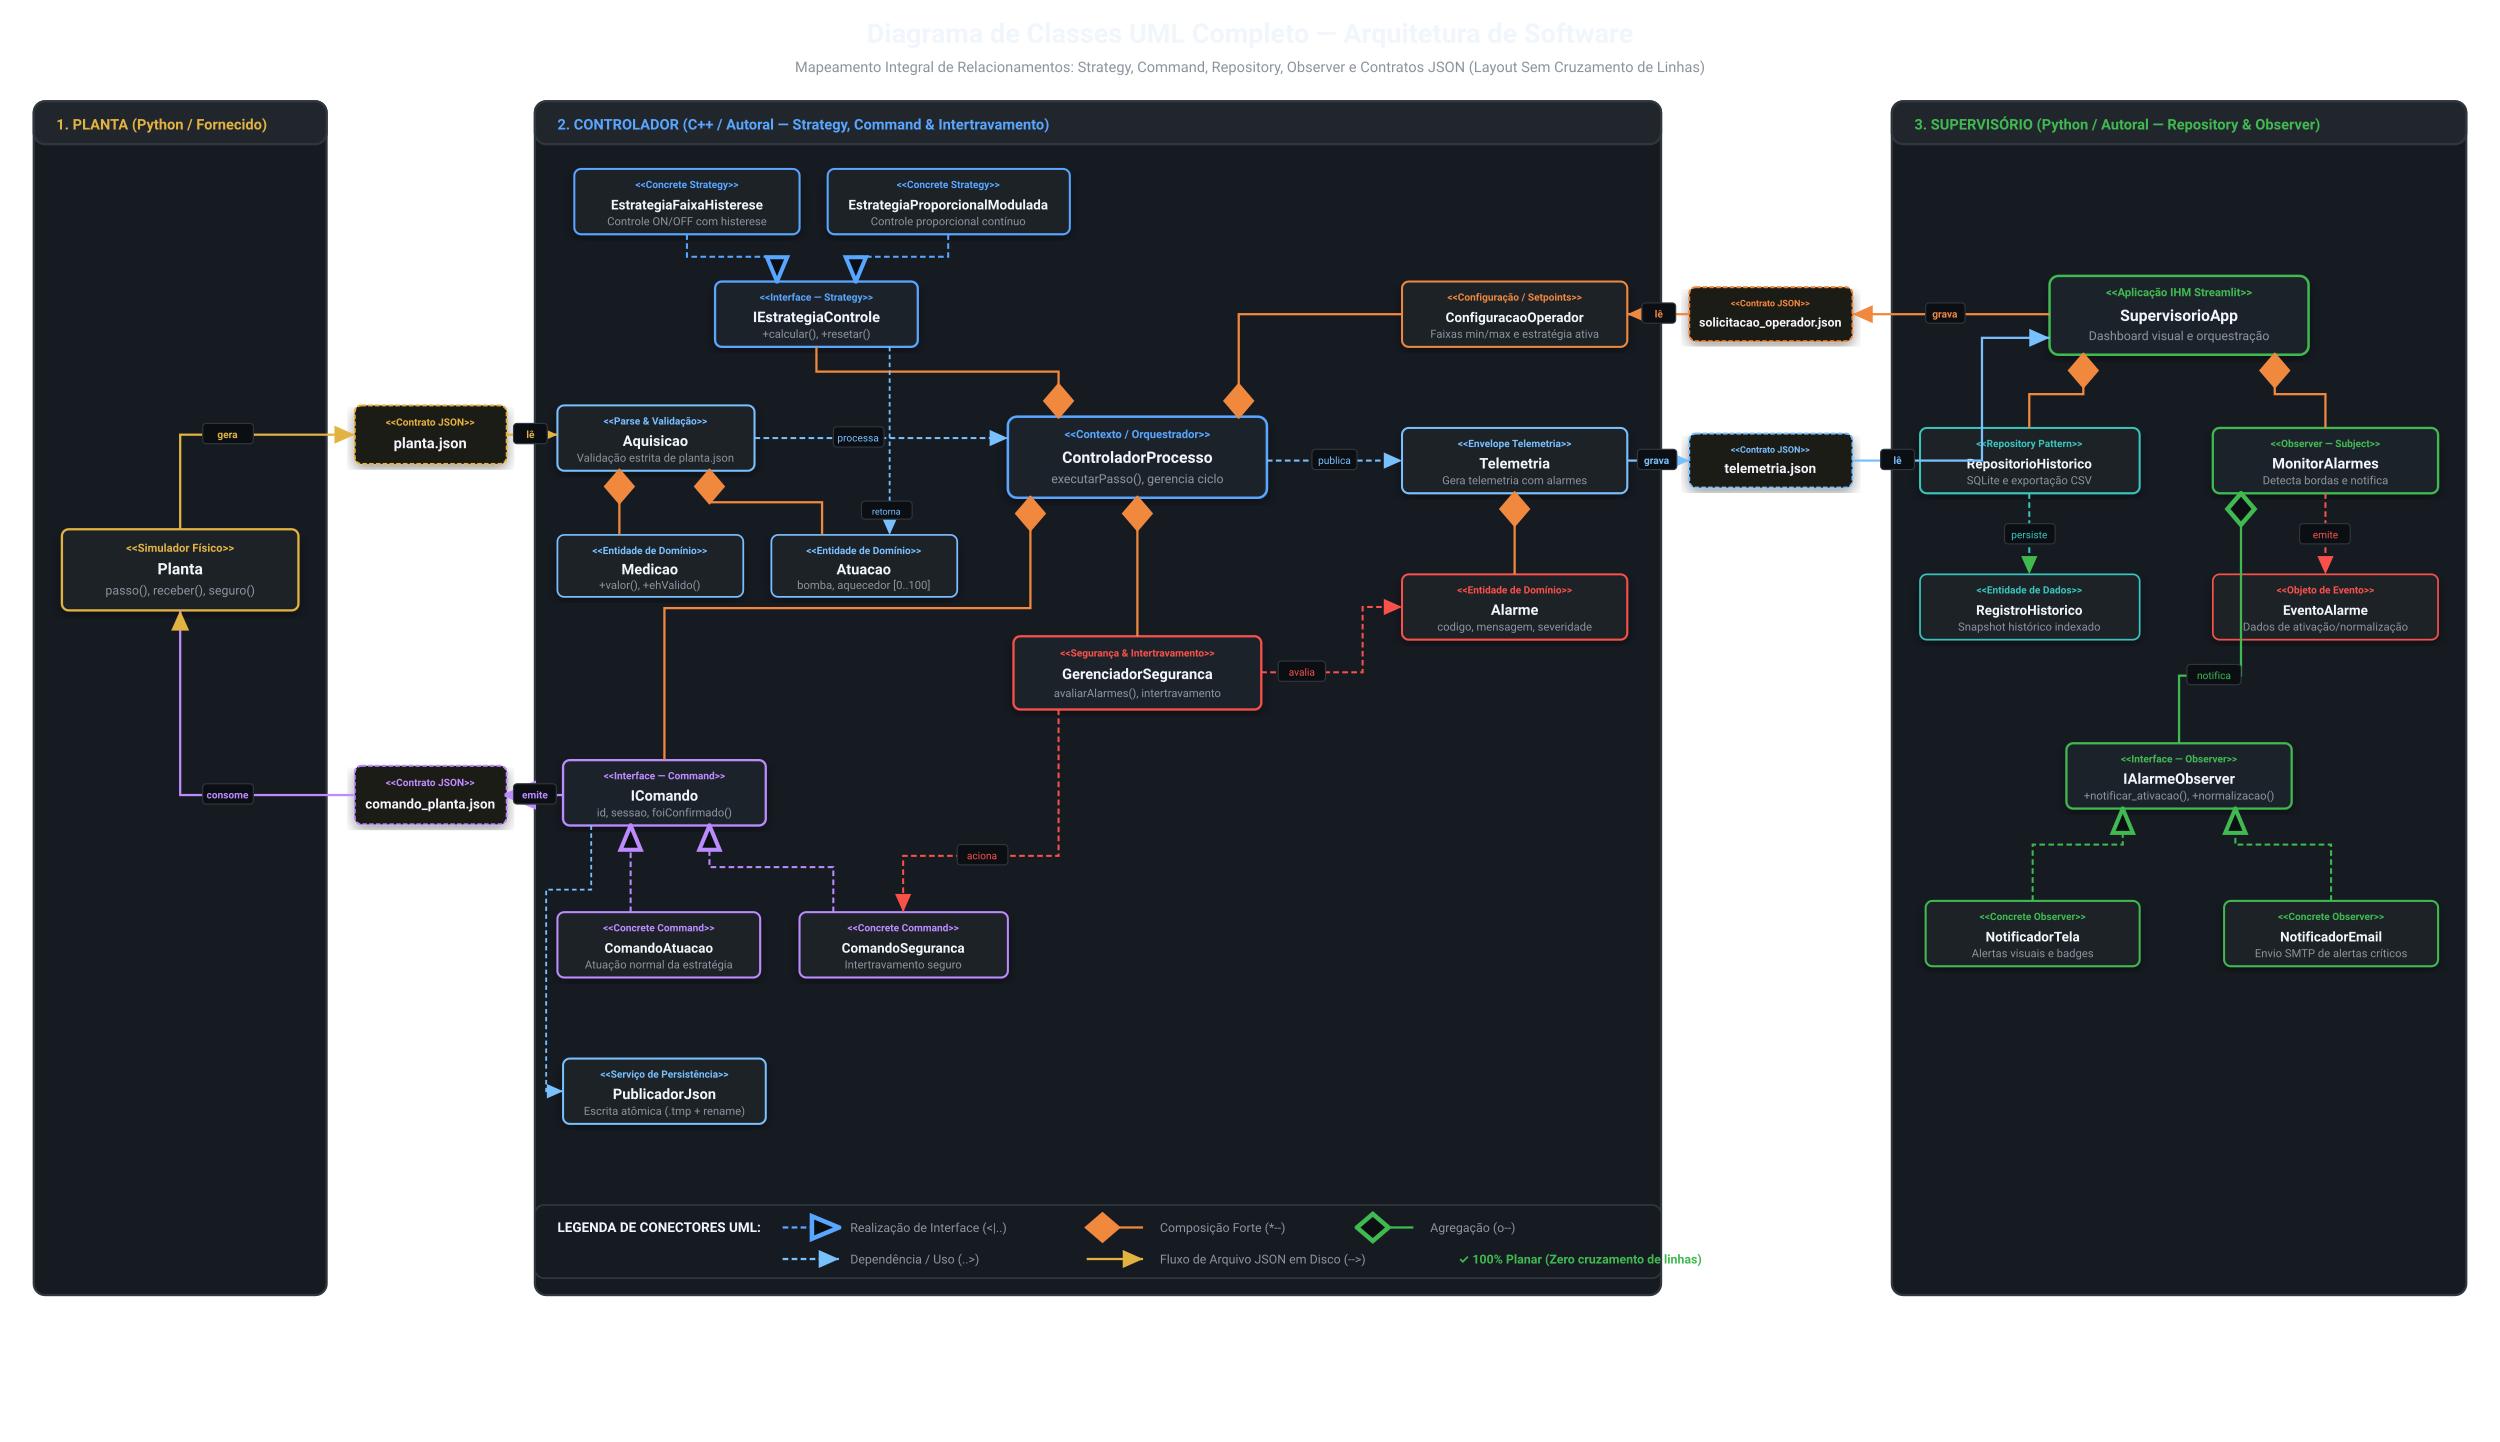
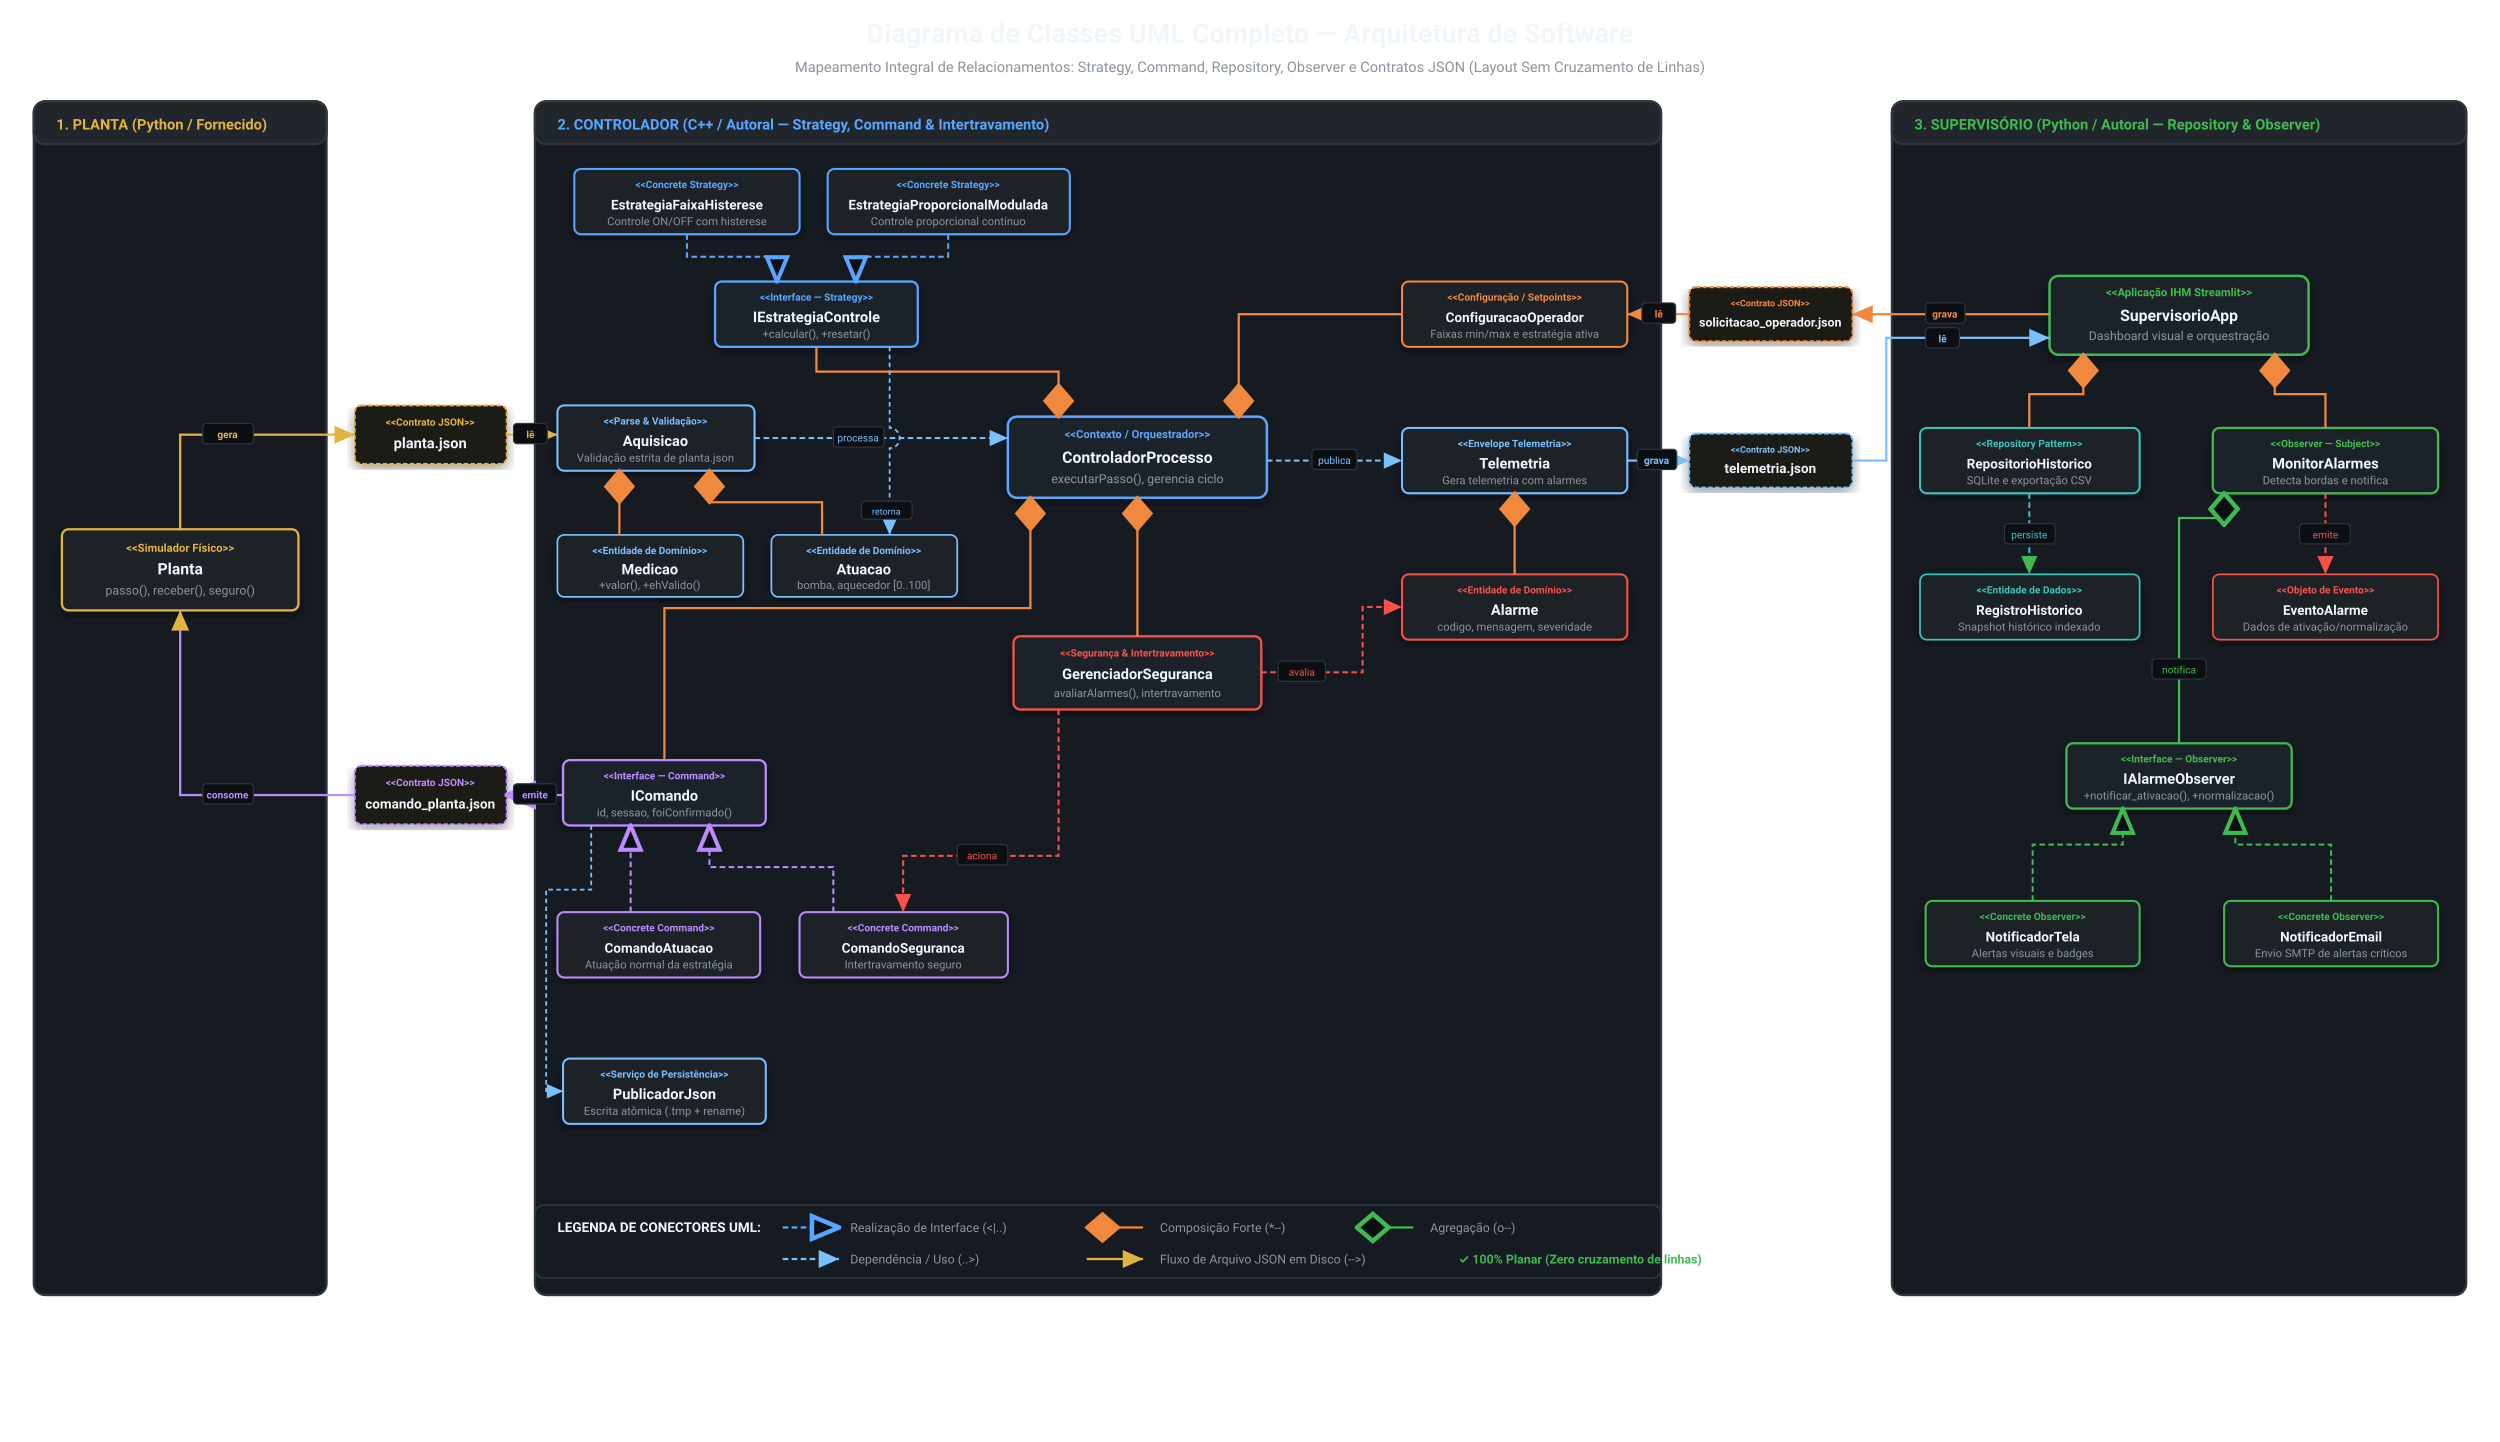
<svg xmlns="http://www.w3.org/2000/svg" viewBox="0 0 2220 1280" width="100%" height="100%" style="background-color: #0b0f14; font-family: -apple-system, BlinkMacSystemFont, 'Segoe UI', Roboto, Helvetica, Arial, sans-serif;">
  <defs>
    <marker id="heranca" markerWidth="14" markerHeight="14" refX="13" refY="7" orient="auto">
      <polygon points="1,2 13,7 1,12" fill="#0b0f14" stroke="#58a6ff" stroke-width="2" />
    </marker>
    <marker id="heranca_cmd" markerWidth="14" markerHeight="14" refX="13" refY="7" orient="auto">
      <polygon points="1,2 13,7 1,12" fill="#0b0f14" stroke="#bc8cff" stroke-width="2" />
    </marker>
    <marker id="heranca_obs" markerWidth="14" markerHeight="14" refX="13" refY="7" orient="auto">
      <polygon points="1,2 13,7 1,12" fill="#0b0f14" stroke="#3fb950" stroke-width="2" />
    </marker>
    <marker id="composicao" markerWidth="16" markerHeight="16" refX="1" refY="8" orient="auto">
      <polygon points="1,8 8,2 15,8 8,14" fill="#f0883e" stroke="#f0883e" stroke-width="1.5" />
    </marker>
    <marker id="agregacao" markerWidth="16" markerHeight="16" refX="1" refY="8" orient="auto">
      <polygon points="1,8 8,2 15,8 8,14" fill="#0b0f14" stroke="#3fb950" stroke-width="2" />
    </marker>
    <marker id="seta_fluxo" markerWidth="10" markerHeight="10" refX="9" refY="5" orient="auto">
      <polygon points="0,1 9,5 0,9" fill="#e3b341" />
    </marker>
    <marker id="seta_dependencia" markerWidth="10" markerHeight="10" refX="9" refY="5" orient="auto">
      <polygon points="0,1 9,5 0,9" fill="#79c0ff" />
    </marker>
    <marker id="seta_laranja" markerWidth="10" markerHeight="10" refX="9" refY="5" orient="auto">
      <polygon points="0,1 9,5 0,9" fill="#f0883e" />
    </marker>
    <marker id="seta_verde" markerWidth="10" markerHeight="10" refX="9" refY="5" orient="auto">
      <polygon points="0,1 9,5 0,9" fill="#3fb950" />
    </marker>
    <marker id="seta_vermelha" markerWidth="10" markerHeight="10" refX="9" refY="5" orient="auto">
      <polygon points="0,1 9,5 0,9" fill="#f85149" />
    </marker>
    <filter id="card_shadow" x="-5%" y="-5%" width="110%" height="115%">
      <feDropShadow dx="0" dy="4" stdDeviation="6" flood-color="#000000" flood-opacity="0.4" />
    </filter>
  </defs>
  <text x="1110" y="38" text-anchor="middle" fill="#f0f6fc" font-size="24" font-weight="bold">Diagrama de Classes UML Completo — Arquitetura de Software</text>
  <text x="1110" y="64" text-anchor="middle" fill="#8b949e" font-size="13">Mapeamento Integral de Relacionamentos: Strategy, Command, Repository, Observer e Contratos JSON (Layout Sem Cruzamento de Linhas)</text>
  <rect x="30" y="90" width="260" height="1060" rx="10" fill="#161b22" stroke="#30363d" stroke-width="2" />
  <rect x="30" y="90" width="260" height="38" rx="10" fill="#21262d" stroke="#30363d" stroke-width="2" />
  <text x="50" y="115" fill="#e3b341" font-size="13" font-weight="bold">1. PLANTA (Python / Fornecido)</text>
  <g transform="translate(55, 470)" filter="url(#card_shadow)">
    <rect width="210" height="72" rx="6" fill="#1c2128" stroke="#e3b341" stroke-width="2" />
    <text x="105" y="20" text-anchor="middle" fill="#e3b341" font-size="10" font-weight="bold">&lt;&lt;Simulador Físico&gt;&gt;</text>
    <text x="105" y="40" text-anchor="middle" fill="#f0f6fc" font-size="14" font-weight="bold">Planta</text>
    <text x="105" y="58" text-anchor="middle" fill="#8b949e" font-size="11">passo(), receber(), seguro()</text>
  </g>
  <g transform="translate(315, 360)" filter="url(#card_shadow)">
    <rect width="135" height="52" rx="6" fill="#1f1a14" stroke="#e3b341" stroke-width="1.8" stroke-dasharray="4,2" />
    <text x="67" y="18" text-anchor="middle" fill="#e3b341" font-size="9" font-weight="bold">&lt;&lt;Contrato JSON&gt;&gt;</text>
    <text x="67" y="38" text-anchor="middle" fill="#f0f6fc" font-size="13" font-weight="bold">planta.json</text>
  </g>
  <g transform="translate(315, 680)" filter="url(#card_shadow)">
    <rect width="135" height="52" rx="6" fill="#1f1a14" stroke="#bc8cff" stroke-width="1.8" stroke-dasharray="4,2" />
    <text x="67" y="18" text-anchor="middle" fill="#bc8cff" font-size="9" font-weight="bold">&lt;&lt;Contrato JSON&gt;&gt;</text>
    <text x="67" y="38" text-anchor="middle" fill="#f0f6fc" font-size="12" font-weight="bold">comando_planta.json</text>
  </g>
  <rect x="475" y="90" width="1000" height="1060" rx="10" fill="#161b22" stroke="#30363d" stroke-width="2" />
  <rect x="475" y="90" width="1000" height="38" rx="10" fill="#21262d" stroke="#30363d" stroke-width="2" />
  <text x="495" y="115" fill="#58a6ff" font-size="13" font-weight="bold">2. CONTROLADOR (C++ / Autoral — Strategy, Command &amp; Intertravamento)</text>
  <g transform="translate(510, 150)" filter="url(#card_shadow)">
    <rect width="200" height="58" rx="6" fill="#1c2128" stroke="#58a6ff" stroke-width="1.8" />
    <text x="100" y="17" text-anchor="middle" fill="#58a6ff" font-size="9" font-weight="bold">&lt;&lt;Concrete Strategy&gt;&gt;</text>
    <text x="100" y="36" text-anchor="middle" fill="#f0f6fc" font-size="12" font-weight="bold">EstrategiaFaixaHisterese</text>
    <text x="100" y="50" text-anchor="middle" fill="#8b949e" font-size="10">Controle ON/OFF com histerese</text>
  </g>
  <g transform="translate(735, 150)" filter="url(#card_shadow)">
    <rect width="215" height="58" rx="6" fill="#1c2128" stroke="#58a6ff" stroke-width="1.8" />
    <text x="107" y="17" text-anchor="middle" fill="#58a6ff" font-size="9" font-weight="bold">&lt;&lt;Concrete Strategy&gt;&gt;</text>
    <text x="107" y="36" text-anchor="middle" fill="#f0f6fc" font-size="12" font-weight="bold">EstrategiaProporcionalModulada</text>
    <text x="107" y="50" text-anchor="middle" fill="#8b949e" font-size="10">Controle proporcional contínuo</text>
  </g>
  <g transform="translate(635, 250)" filter="url(#card_shadow)">
    <rect width="180" height="58" rx="6" fill="#1f242c" stroke="#58a6ff" stroke-width="2" />
    <text x="90" y="17" text-anchor="middle" fill="#58a6ff" font-size="9" font-weight="bold">&lt;&lt;Interface — Strategy&gt;&gt;</text>
    <text x="90" y="36" text-anchor="middle" fill="#f0f6fc" font-size="13" font-weight="bold">IEstrategiaControle</text>
    <text x="90" y="50" text-anchor="middle" fill="#8b949e" font-size="10">+calcular(), +resetar()</text>
  </g>
  <g transform="translate(1245, 250)" filter="url(#card_shadow)">
    <rect width="200" height="58" rx="6" fill="#1c2128" stroke="#f0883e" stroke-width="1.8" />
    <text x="100" y="17" text-anchor="middle" fill="#f0883e" font-size="9" font-weight="bold">&lt;&lt;Configuração / Setpoints&gt;&gt;</text>
    <text x="100" y="36" text-anchor="middle" fill="#f0f6fc" font-size="12" font-weight="bold">ConfiguracaoOperador</text>
    <text x="100" y="50" text-anchor="middle" fill="#8b949e" font-size="10">Faixas min/max e estratégia ativa</text>
  </g>
  <g transform="translate(495, 360)" filter="url(#card_shadow)">
    <rect width="175" height="58" rx="6" fill="#1c2128" stroke="#79c0ff" stroke-width="1.8" />
    <text x="87" y="17" text-anchor="middle" fill="#79c0ff" font-size="9" font-weight="bold">&lt;&lt;Parse &amp; Validação&gt;&gt;</text>
    <text x="87" y="36" text-anchor="middle" fill="#f0f6fc" font-size="13" font-weight="bold">Aquisicao</text>
    <text x="87" y="50" text-anchor="middle" fill="#8b949e" font-size="10">Validação estrita de planta.json</text>
  </g>
  <g transform="translate(495, 475)" filter="url(#card_shadow)">
    <rect width="165" height="55" rx="6" fill="#1c2128" stroke="#79c0ff" stroke-width="1.5" />
    <text x="82" y="17" text-anchor="middle" fill="#79c0ff" font-size="9" font-weight="bold">&lt;&lt;Entidade de Domínio&gt;&gt;</text>
    <text x="82" y="35" text-anchor="middle" fill="#f0f6fc" font-size="13" font-weight="bold">Medicao</text>
    <text x="82" y="48" text-anchor="middle" fill="#8b949e" font-size="10">+valor(), +ehValido()</text>
  </g>
  <g transform="translate(685, 475)" filter="url(#card_shadow)">
    <rect width="165" height="55" rx="6" fill="#1c2128" stroke="#79c0ff" stroke-width="1.5" />
    <text x="82" y="17" text-anchor="middle" fill="#79c0ff" font-size="9" font-weight="bold">&lt;&lt;Entidade de Domínio&gt;&gt;</text>
    <text x="82" y="35" text-anchor="middle" fill="#f0f6fc" font-size="13" font-weight="bold">Atuacao</text>
    <text x="82" y="48" text-anchor="middle" fill="#8b949e" font-size="10">bomba, aquecedor [0..100]</text>
  </g>
  <g transform="translate(895, 370)" filter="url(#card_shadow)">
    <rect width="230" height="72" rx="8" fill="#1f242c" stroke="#58a6ff" stroke-width="2.2" />
    <text x="115" y="19" text-anchor="middle" fill="#58a6ff" font-size="10" font-weight="bold">&lt;&lt;Contexto / Orquestrador&gt;&gt;</text>
    <text x="115" y="41" text-anchor="middle" fill="#f0f6fc" font-size="14" font-weight="bold">ControladorProcesso</text>
    <text x="115" y="59" text-anchor="middle" fill="#8b949e" font-size="11">executarPasso(), gerencia ciclo</text>
  </g>
  <g transform="translate(1245, 380)" filter="url(#card_shadow)">
    <rect width="200" height="58" rx="6" fill="#1c2128" stroke="#79c0ff" stroke-width="1.8" />
    <text x="100" y="17" text-anchor="middle" fill="#79c0ff" font-size="9" font-weight="bold">&lt;&lt;Envelope Telemetria&gt;&gt;</text>
    <text x="100" y="36" text-anchor="middle" fill="#f0f6fc" font-size="13" font-weight="bold">Telemetria</text>
    <text x="100" y="50" text-anchor="middle" fill="#8b949e" font-size="10">Gera telemetria com alarmes</text>
  </g>
  <g transform="translate(1245, 510)" filter="url(#card_shadow)">
    <rect width="200" height="58" rx="6" fill="#1c2128" stroke="#f85149" stroke-width="1.8" />
    <text x="100" y="17" text-anchor="middle" fill="#f85149" font-size="9" font-weight="bold">&lt;&lt;Entidade de Domínio&gt;&gt;</text>
    <text x="100" y="36" text-anchor="middle" fill="#f0f6fc" font-size="13" font-weight="bold">Alarme</text>
    <text x="100" y="50" text-anchor="middle" fill="#8b949e" font-size="10">codigo, mensagem, severidade</text>
  </g>
  <g transform="translate(900, 565)" filter="url(#card_shadow)">
    <rect width="220" height="65" rx="6" fill="#1f242c" stroke="#f85149" stroke-width="2" />
    <text x="110" y="18" text-anchor="middle" fill="#f85149" font-size="9" font-weight="bold">&lt;&lt;Segurança &amp; Intertravamento&gt;&gt;</text>
    <text x="110" y="38" text-anchor="middle" fill="#f0f6fc" font-size="13" font-weight="bold">GerenciadorSeguranca</text>
    <text x="110" y="54" text-anchor="middle" fill="#8b949e" font-size="10">avaliarAlarmes(), intertravamento</text>
  </g>
  <g transform="translate(500, 675)" filter="url(#card_shadow)">
    <rect width="180" height="58" rx="6" fill="#1f242c" stroke="#bc8cff" stroke-width="2" />
    <text x="90" y="17" text-anchor="middle" fill="#bc8cff" font-size="9" font-weight="bold">&lt;&lt;Interface — Command&gt;&gt;</text>
    <text x="90" y="36" text-anchor="middle" fill="#f0f6fc" font-size="13" font-weight="bold">IComando</text>
    <text x="90" y="50" text-anchor="middle" fill="#8b949e" font-size="10">id, sessao, foiConfirmado()</text>
  </g>
  <g transform="translate(495, 810)" filter="url(#card_shadow)">
    <rect width="180" height="58" rx="6" fill="#1c2128" stroke="#bc8cff" stroke-width="1.8" />
    <text x="90" y="17" text-anchor="middle" fill="#bc8cff" font-size="9" font-weight="bold">&lt;&lt;Concrete Command&gt;&gt;</text>
    <text x="90" y="36" text-anchor="middle" fill="#f0f6fc" font-size="12" font-weight="bold">ComandoAtuacao</text>
    <text x="90" y="50" text-anchor="middle" fill="#8b949e" font-size="10">Atuação normal da estratégia</text>
  </g>
  <g transform="translate(710, 810)" filter="url(#card_shadow)">
    <rect width="185" height="58" rx="6" fill="#1c2128" stroke="#bc8cff" stroke-width="1.8" />
    <text x="92" y="17" text-anchor="middle" fill="#bc8cff" font-size="9" font-weight="bold">&lt;&lt;Concrete Command&gt;&gt;</text>
    <text x="92" y="36" text-anchor="middle" fill="#f0f6fc" font-size="12" font-weight="bold">ComandoSeguranca</text>
    <text x="92" y="50" text-anchor="middle" fill="#8b949e" font-size="10">Intertravamento seguro</text>
  </g>
  <g transform="translate(500, 940)" filter="url(#card_shadow)">
    <rect width="180" height="58" rx="6" fill="#1c2128" stroke="#79c0ff" stroke-width="1.8" />
    <text x="90" y="17" text-anchor="middle" fill="#79c0ff" font-size="9" font-weight="bold">&lt;&lt;Serviço de Persistência&gt;&gt;</text>
    <text x="90" y="36" text-anchor="middle" fill="#f0f6fc" font-size="13" font-weight="bold">PublicadorJson</text>
    <text x="90" y="50" text-anchor="middle" fill="#8b949e" font-size="10">Escrita atômica (.tmp + rename)</text>
  </g>
  <g transform="translate(1500, 255)" filter="url(#card_shadow)">
    <rect width="145" height="48" rx="6" fill="#1f1a14" stroke="#f0883e" stroke-width="1.8" stroke-dasharray="4,2" />
    <text x="72" y="17" text-anchor="middle" fill="#f0883e" font-size="8" font-weight="bold">&lt;&lt;Contrato JSON&gt;&gt;</text>
    <text x="72" y="35" text-anchor="middle" fill="#f0f6fc" font-size="11" font-weight="bold">solicitacao_operador.json</text>
  </g>
  <g transform="translate(1500, 385)" filter="url(#card_shadow)">
    <rect width="145" height="48" rx="6" fill="#1f1a14" stroke="#79c0ff" stroke-width="1.8" stroke-dasharray="4,2" />
    <text x="72" y="17" text-anchor="middle" fill="#79c0ff" font-size="8" font-weight="bold">&lt;&lt;Contrato JSON&gt;&gt;</text>
    <text x="72" y="35" text-anchor="middle" fill="#f0f6fc" font-size="12" font-weight="bold">telemetria.json</text>
  </g>
  <rect x="1680" y="90" width="510" height="1060" rx="10" fill="#161b22" stroke="#30363d" stroke-width="2" />
  <rect x="1680" y="90" width="510" height="38" rx="10" fill="#21262d" stroke="#30363d" stroke-width="2" />
  <text x="1700" y="115" fill="#3fb950" font-size="13" font-weight="bold">3. SUPERVISÓRIO (Python / Autoral — Repository &amp; Observer)</text>
  <g transform="translate(1820, 245)" filter="url(#card_shadow)">
    <rect width="230" height="70" rx="8" fill="#1f242c" stroke="#3fb950" stroke-width="2.2" />
    <text x="115" y="18" text-anchor="middle" fill="#3fb950" font-size="10" font-weight="bold">&lt;&lt;Aplicação IHM Streamlit&gt;&gt;</text>
    <text x="115" y="40" text-anchor="middle" fill="#f0f6fc" font-size="14" font-weight="bold">SupervisorioApp</text>
    <text x="115" y="57" text-anchor="middle" fill="#8b949e" font-size="11">Dashboard visual e orquestração</text>
  </g>
  <g transform="translate(1705, 380)" filter="url(#card_shadow)">
    <rect width="195" height="58" rx="6" fill="#1c2128" stroke="#39c5bb" stroke-width="1.8" />
    <text x="97" y="17" text-anchor="middle" fill="#39c5bb" font-size="9" font-weight="bold">&lt;&lt;Repository Pattern&gt;&gt;</text>
    <text x="97" y="36" text-anchor="middle" fill="#f0f6fc" font-size="12" font-weight="bold">RepositorioHistorico</text>
    <text x="97" y="50" text-anchor="middle" fill="#8b949e" font-size="10">SQLite e exportação CSV</text>
  </g>
  <g transform="translate(1705, 510)" filter="url(#card_shadow)">
    <rect width="195" height="58" rx="6" fill="#1c2128" stroke="#39c5bb" stroke-width="1.5" />
    <text x="97" y="17" text-anchor="middle" fill="#39c5bb" font-size="9" font-weight="bold">&lt;&lt;Entidade de Dados&gt;&gt;</text>
    <text x="97" y="36" text-anchor="middle" fill="#f0f6fc" font-size="12" font-weight="bold">RegistroHistorico</text>
    <text x="97" y="50" text-anchor="middle" fill="#8b949e" font-size="10">Snapshot histórico indexado</text>
  </g>
  <g transform="translate(1965, 380)" filter="url(#card_shadow)">
    <rect width="200" height="58" rx="6" fill="#1f242c" stroke="#3fb950" stroke-width="2" />
    <text x="100" y="17" text-anchor="middle" fill="#3fb950" font-size="9" font-weight="bold">&lt;&lt;Observer — Subject&gt;&gt;</text>
    <text x="100" y="36" text-anchor="middle" fill="#f0f6fc" font-size="13" font-weight="bold">MonitorAlarmes</text>
    <text x="100" y="50" text-anchor="middle" fill="#8b949e" font-size="10">Detecta bordas e notifica</text>
  </g>
  <g transform="translate(1965, 510)" filter="url(#card_shadow)">
    <rect width="200" height="58" rx="6" fill="#1c2128" stroke="#f85149" stroke-width="1.5" />
    <text x="100" y="17" text-anchor="middle" fill="#f85149" font-size="9" font-weight="bold">&lt;&lt;Objeto de Evento&gt;&gt;</text>
    <text x="100" y="36" text-anchor="middle" fill="#f0f6fc" font-size="12" font-weight="bold">EventoAlarme</text>
    <text x="100" y="50" text-anchor="middle" fill="#8b949e" font-size="10">Dados de ativação/normalização</text>
  </g>
  <g transform="translate(1835, 660)" filter="url(#card_shadow)">
    <rect width="200" height="58" rx="6" fill="#1f242c" stroke="#3fb950" stroke-width="2" />
    <text x="100" y="17" text-anchor="middle" fill="#3fb950" font-size="9" font-weight="bold">&lt;&lt;Interface — Observer&gt;&gt;</text>
    <text x="100" y="36" text-anchor="middle" fill="#f0f6fc" font-size="13" font-weight="bold">IAlarmeObserver</text>
    <text x="100" y="50" text-anchor="middle" fill="#8b949e" font-size="10">+notificar_ativacao(), +normalizacao()</text>
  </g>
  <g transform="translate(1710, 800)" filter="url(#card_shadow)">
    <rect width="190" height="58" rx="6" fill="#1c2128" stroke="#3fb950" stroke-width="1.8" />
    <text x="95" y="17" text-anchor="middle" fill="#3fb950" font-size="9" font-weight="bold">&lt;&lt;Concrete Observer&gt;&gt;</text>
    <text x="95" y="36" text-anchor="middle" fill="#f0f6fc" font-size="12" font-weight="bold">NotificadorTela</text>
    <text x="95" y="50" text-anchor="middle" fill="#8b949e" font-size="10">Alertas visuais e badges</text>
  </g>
  <g transform="translate(1975, 800)" filter="url(#card_shadow)">
    <rect width="190" height="58" rx="6" fill="#1c2128" stroke="#3fb950" stroke-width="1.8" />
    <text x="95" y="17" text-anchor="middle" fill="#3fb950" font-size="9" font-weight="bold">&lt;&lt;Concrete Observer&gt;&gt;</text>
    <text x="95" y="36" text-anchor="middle" fill="#f0f6fc" font-size="12" font-weight="bold">NotificadorEmail</text>
    <text x="95" y="50" text-anchor="middle" fill="#8b949e" font-size="10">Envio SMTP de alertas críticos</text>
  </g>
  <path d="M 160 470 L 160 386 L 315 386" fill="none" stroke="#e3b341" stroke-width="2" marker-end="url(#seta_fluxo)" />
  <rect x="180" y="376" width="45" height="18" rx="3" fill="#0b0f14" stroke="#30363d" />
  <text x="202" y="389" text-anchor="middle" fill="#e3b341" font-size="9" font-weight="bold">gera</text>
  <path d="M 450 386 L 495 386" fill="none" stroke="#e3b341" stroke-width="2" marker-end="url(#seta_fluxo)" />
  <rect x="456" y="376" width="30" height="18" rx="3" fill="#0b0f14" stroke="#30363d" />
  <text x="471" y="389" text-anchor="middle" fill="#e3b341" font-size="9" font-weight="bold">lê</text>
  <path d="M 500 706 L 450 706" fill="none" stroke="#bc8cff" stroke-width="2" marker-end="url(#heranca_cmd)" />
  <rect x="456" y="696" width="38" height="18" rx="3" fill="#0b0f14" stroke="#30363d" />
  <text x="475" y="709" text-anchor="middle" fill="#bc8cff" font-size="9" font-weight="bold">emite</text>
  <path d="M 315 706 L 160 706 L 160 542" fill="none" stroke="#bc8cff" stroke-width="2" marker-end="url(#seta_fluxo)" />
  <rect x="180" y="696" width="45" height="18" rx="3" fill="#0b0f14" stroke="#30363d" />
  <text x="202" y="709" text-anchor="middle" fill="#bc8cff" font-size="9" font-weight="bold">consome</text>
  <path d="M 610 208 L 610 228 L 690 228 L 690 250" fill="none" stroke="#58a6ff" stroke-width="1.8" stroke-dasharray="5,3" marker-end="url(#heranca)" />
  <path d="M 842 208 L 842 228 L 760 228 L 760 250" fill="none" stroke="#58a6ff" stroke-width="1.8" stroke-dasharray="5,3" marker-end="url(#heranca)" />
  <path d="M 940 370 L 940 330 L 725 330 L 725 308" fill="none" stroke="#f0883e" stroke-width="2" marker-start="url(#composicao)" />
  <path d="M 670 389 L 895 389" fill="none" stroke="#79c0ff" stroke-width="1.8" stroke-dasharray="5,3" marker-end="url(#seta_dependencia)" />
  <rect x="740" y="379" width="45" height="18" rx="3" fill="#0b0f14" stroke="#30363d" />
  <text x="762" y="392" text-anchor="middle" fill="#79c0ff" font-size="9">processa</text>
  <path d="M 550 418 L 550 475" fill="none" stroke="#f0883e" stroke-width="2" marker-start="url(#composicao)" />
  <path d="M 630 418 L 630 446 L 730 446 L 730 475" fill="none" stroke="#f0883e" stroke-width="2" marker-start="url(#composicao)" />
-   <path d="M 790 308 L 790 475" fill="none" stroke="#79c0ff" stroke-width="1.6" stroke-dasharray="4,3" marker-end="url(#seta_dependencia)" />
+   <path d="M 790 308 L 790 380 A 9 9 0 0 1 790 398 L 790 475" fill="none" stroke="#79c0ff" stroke-width="1.6" stroke-dasharray="4,3" marker-end="url(#seta_dependencia)" />
  <rect x="765" y="445" width="45" height="16" rx="3" fill="#0b0f14" stroke="#30363d" />
  <text x="787" y="457" text-anchor="middle" fill="#79c0ff" font-size="8">retorna</text>
  <path d="M 1100 370 L 1100 279 L 1245 279" fill="none" stroke="#f0883e" stroke-width="2" marker-start="url(#composicao)" />
  <path d="M 1125 409 L 1245 409" fill="none" stroke="#79c0ff" stroke-width="1.8" stroke-dasharray="5,3" marker-end="url(#seta_dependencia)" />
  <rect x="1165" y="399" width="40" height="18" rx="3" fill="#0b0f14" stroke="#30363d" />
  <text x="1185" y="412" text-anchor="middle" fill="#79c0ff" font-size="9">publica</text>
  <path d="M 1345 438 L 1345 510" fill="none" stroke="#f0883e" stroke-width="2" marker-start="url(#composicao)" />
  <path d="M 1010 442 L 1010 565" fill="none" stroke="#f0883e" stroke-width="2" marker-start="url(#composicao)" />
  <path d="M 1120 597 L 1210 597 L 1210 539 L 1245 539" fill="none" stroke="#f85149" stroke-width="1.8" stroke-dasharray="5,3" marker-end="url(#seta_vermelha)" />
  <rect x="1135" y="587" width="42" height="18" rx="3" fill="#0b0f14" stroke="#30363d" />
  <text x="1156" y="600" text-anchor="middle" fill="#f85149" font-size="9">avalia</text>
  <path d="M 915 442 L 915 540 L 590 540 L 590 675" fill="none" stroke="#f0883e" stroke-width="2" marker-start="url(#composicao)" />
  <path d="M 940 630 L 940 760 L 802 760 L 802 810" fill="none" stroke="#f85149" stroke-width="1.8" stroke-dasharray="5,3" marker-end="url(#seta_vermelha)" />
  <rect x="850" y="750" width="45" height="18" rx="3" fill="#0b0f14" stroke="#30363d" />
  <text x="872" y="763" text-anchor="middle" fill="#f85149" font-size="9">aciona</text>
  <path d="M 560 810 L 560 733" fill="none" stroke="#bc8cff" stroke-width="1.8" stroke-dasharray="5,3" marker-end="url(#heranca_cmd)" />
  <path d="M 740 810 L 740 770 L 630 770 L 630 733" fill="none" stroke="#bc8cff" stroke-width="1.8" stroke-dasharray="5,3" marker-end="url(#heranca_cmd)" />
  <path d="M 525 733 L 525 790 L 485 790 L 485 969 L 500 969" fill="none" stroke="#79c0ff" stroke-width="1.6" stroke-dasharray="4,3" marker-end="url(#seta_dependencia)" />
  <path d="M 1820 279 L 1645 279" fill="none" stroke="#f0883e" stroke-width="2" marker-end="url(#seta_laranja)" />
  <rect x="1710" y="269" width="35" height="18" rx="3" fill="#0b0f14" stroke="#30363d" />
  <text x="1727" y="282" text-anchor="middle" fill="#f0883e" font-size="9" font-weight="bold">grava</text>
  <path d="M 1500 279 L 1445 279" fill="none" stroke="#f0883e" stroke-width="2" marker-end="url(#seta_laranja)" />
  <rect x="1458" y="269" width="30" height="18" rx="3" fill="#0b0f14" stroke="#30363d" />
  <text x="1473" y="282" text-anchor="middle" fill="#f0883e" font-size="9" font-weight="bold">lê</text>
  <path d="M 1445 409 L 1500 409" fill="none" stroke="#79c0ff" stroke-width="2" marker-end="url(#seta_dependencia)" />
  <rect x="1454" y="399" width="35" height="18" rx="3" fill="#0b0f14" stroke="#30363d" />
  <text x="1471" y="412" text-anchor="middle" fill="#79c0ff" font-size="9" font-weight="bold">grava</text>
-   <path d="M 1645 409 L 1760 409 L 1760 300 L 1820 300" fill="none" stroke="#79c0ff" stroke-width="2" marker-end="url(#seta_dependencia)" />
-   <rect x="1670" y="399" width="30" height="18" rx="3" fill="#0b0f14" stroke="#30363d" />
-   <text x="1685" y="412" text-anchor="middle" fill="#79c0ff" font-size="9" font-weight="bold">lê</text>
+   <path d="M 1645 409 L 1675 409 L 1675 300 L 1820 300" fill="none" stroke="#79c0ff" stroke-width="2" marker-end="url(#seta_dependencia)" />
+   <rect x="1710" y="291" width="30" height="18" rx="3" fill="#0b0f14" stroke="#30363d" />
+   <text x="1725" y="304" text-anchor="middle" fill="#79c0ff" font-size="9" font-weight="bold">lê</text>
  <path d="M 1850 315 L 1850 350 L 1802 350 L 1802 380" fill="none" stroke="#f0883e" stroke-width="2" marker-start="url(#composicao)" />
  <path d="M 1802 438 L 1802 510" fill="none" stroke="#39c5bb" stroke-width="1.8" stroke-dasharray="5,3" marker-end="url(#seta_verde)" />
  <rect x="1780" y="465" width="45" height="18" rx="3" fill="#0b0f14" stroke="#30363d" />
  <text x="1802" y="478" text-anchor="middle" fill="#39c5bb" font-size="9">persiste</text>
  <path d="M 2020 315 L 2020 350 L 2065 350 L 2065 380" fill="none" stroke="#f0883e" stroke-width="2" marker-start="url(#composicao)" />
  <path d="M 2065 438 L 2065 510" fill="none" stroke="#f85149" stroke-width="1.8" stroke-dasharray="5,3" marker-end="url(#seta_vermelha)" />
  <rect x="2042" y="465" width="45" height="18" rx="3" fill="#0b0f14" stroke="#30363d" />
  <text x="2065" y="478" text-anchor="middle" fill="#f85149" font-size="9">emite</text>
-   <path d="M 1990 438 L 1990 600 L 1935 600 L 1935 660" fill="none" stroke="#3fb950" stroke-width="2" marker-start="url(#agregacao)" />
-   <rect x="1942" y="590" width="48" height="18" rx="3" fill="#0b0f14" stroke="#30363d" />
-   <text x="1966" y="603" text-anchor="middle" fill="#3fb950" font-size="9">notifica</text>
+   <path d="M 1975 438 L 1975 460 L 1935 460 L 1935 660" fill="none" stroke="#3fb950" stroke-width="2" marker-start="url(#agregacao)" />
+   <rect x="1911" y="585" width="48" height="18" rx="3" fill="#0b0f14" stroke="#30363d" />
+   <text x="1935" y="598" text-anchor="middle" fill="#3fb950" font-size="9">notifica</text>
  <path d="M 1805 800 L 1805 750 L 1885 750 L 1885 718" fill="none" stroke="#3fb950" stroke-width="1.8" stroke-dasharray="5,3" marker-end="url(#heranca_obs)" />
  <path d="M 2070 800 L 2070 750 L 1985 750 L 1985 718" fill="none" stroke="#3fb950" stroke-width="1.8" stroke-dasharray="5,3" marker-end="url(#heranca_obs)" />
  <g transform="translate(475, 1070)">
    <rect width="1000" height="65" rx="8" fill="#161b22" stroke="#30363d" stroke-width="1.5" />
    <text x="20" y="24" fill="#f0f6fc" font-size="12" font-weight="bold">LEGENDA DE CONECTORES UML:</text>
    <line x1="220" y1="20" x2="270" y2="20" stroke="#58a6ff" stroke-width="2" stroke-dasharray="5,3" marker-end="url(#heranca)" />
    <text x="280" y="24" fill="#8b949e" font-size="11">Realização de Interface (&lt;|..)</text>
    <line x1="490" y1="20" x2="540" y2="20" stroke="#f0883e" stroke-width="2" marker-start="url(#composicao)" />
    <text x="555" y="24" fill="#8b949e" font-size="11">Composição Forte (*--)</text>
    <line x1="730" y1="20" x2="780" y2="20" stroke="#3fb950" stroke-width="2" marker-start="url(#agregacao)" />
    <text x="795" y="24" fill="#8b949e" font-size="11">Agregação (o--)</text>
    <line x1="220" y1="48" x2="270" y2="48" stroke="#79c0ff" stroke-width="2" stroke-dasharray="5,3" marker-end="url(#seta_dependencia)" />
    <text x="280" y="52" fill="#8b949e" font-size="11">Dependência / Uso (..&gt;)</text>
    <line x1="490" y1="48" x2="540" y2="48" stroke="#e3b341" stroke-width="2" marker-end="url(#seta_fluxo)" />
    <text x="555" y="52" fill="#8b949e" font-size="11">Fluxo de Arquivo JSON em Disco (--&gt;)</text>
    <text x="820" y="52" fill="#3fb950" font-size="11" font-weight="bold">✓ 100% Planar (Zero cruzamento de linhas)</text>
  </g>
</svg>
